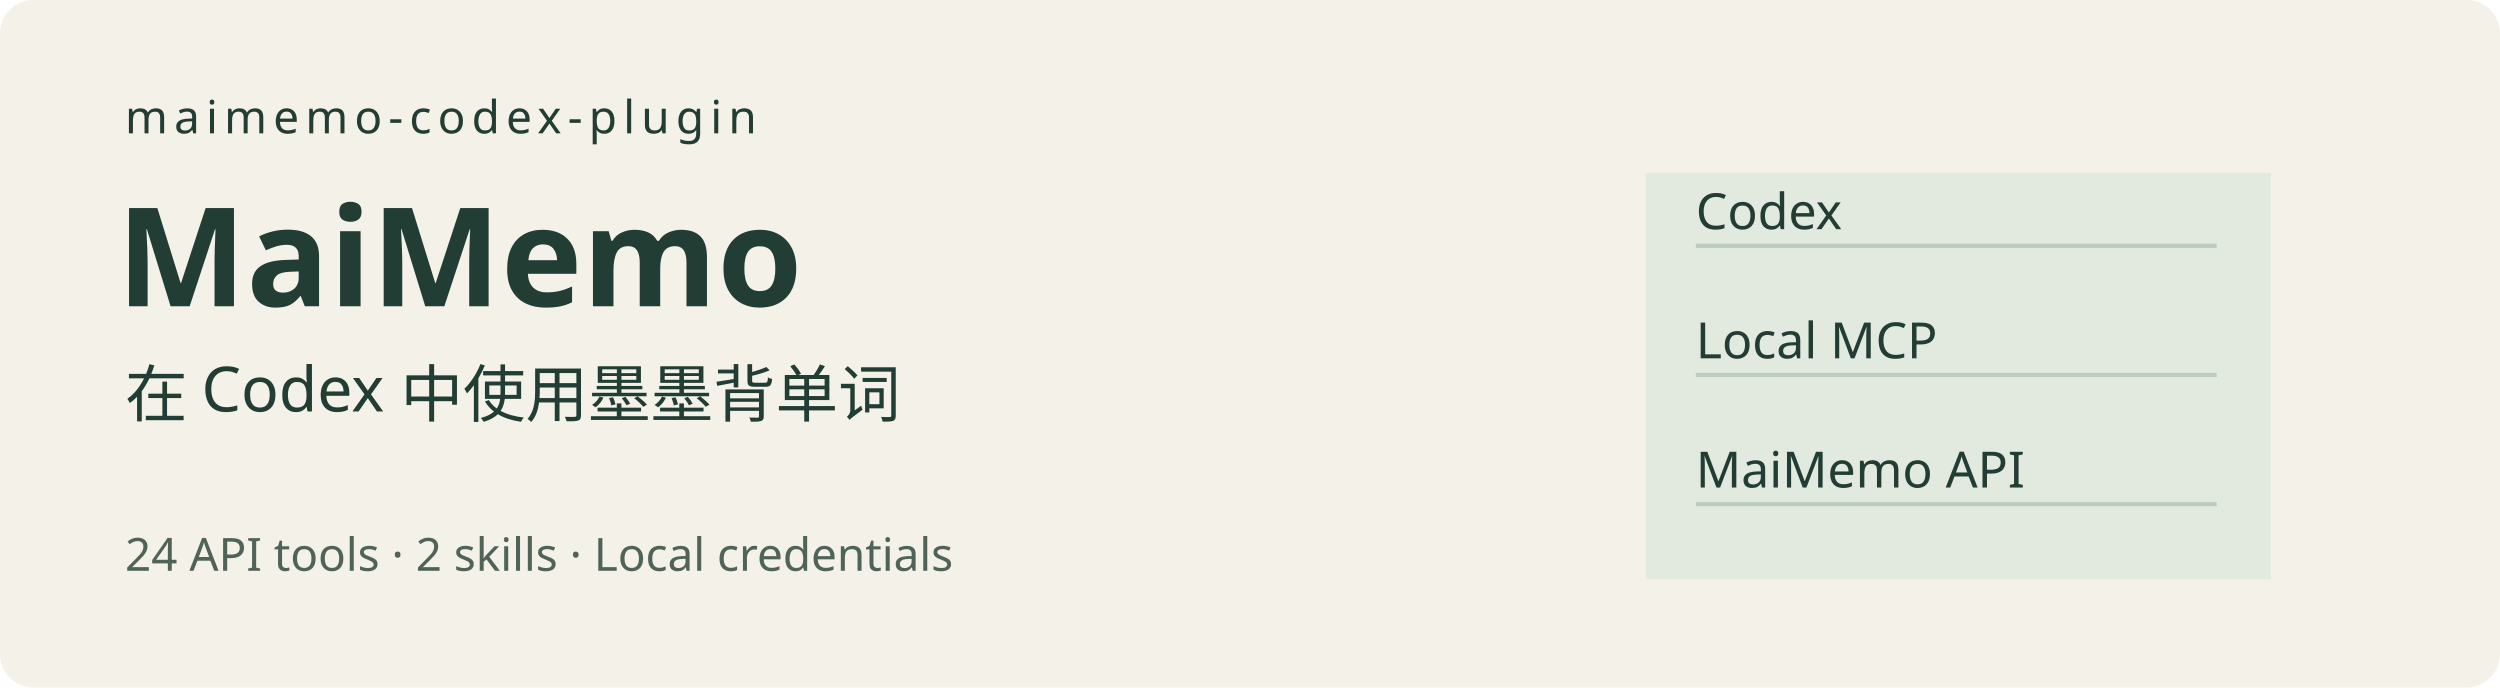
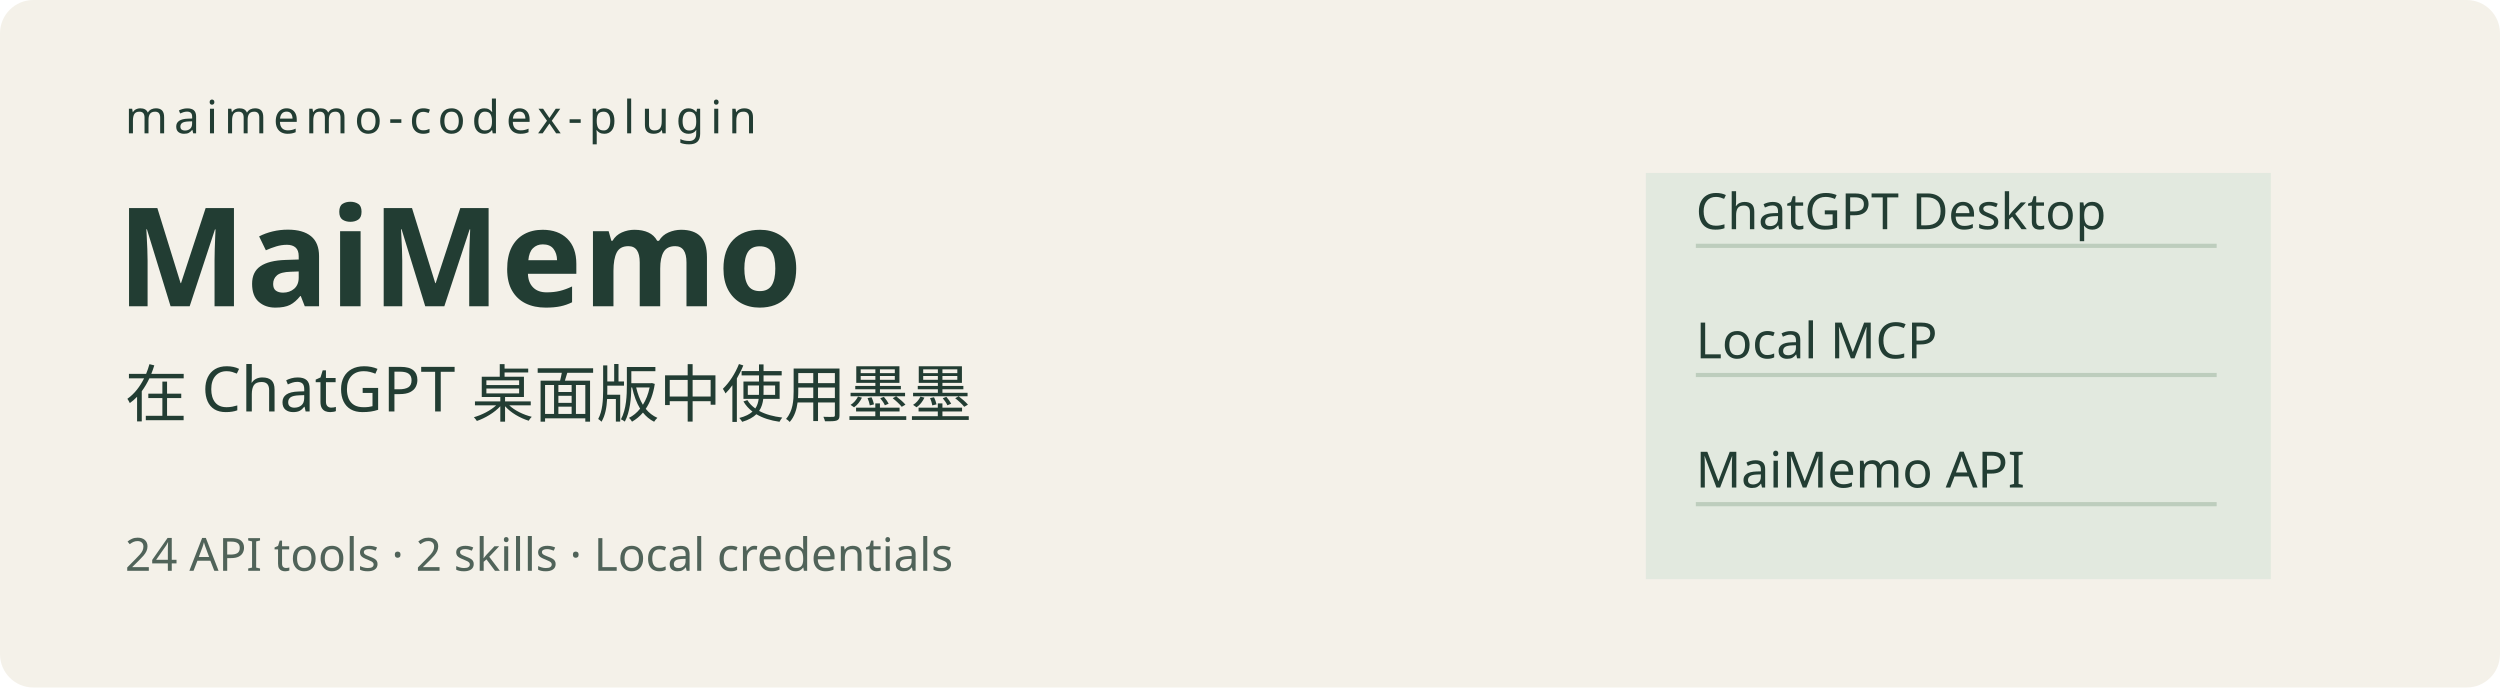
<svg xmlns="http://www.w3.org/2000/svg" width="1200" height="330" viewBox="0 0 1200 330" role="img" aria-labelledby="title desc">
  <rect width="1200" height="330" rx="16" fill="#f4f1e9" />
  <g font-family="Segoe UI,Microsoft YaHei,sans-serif" fill="#223d33">
    <text x="60" y="64" font-size="22" letter-spacing="3">maimemo-codex-plugin</text>
    <text x="56" y="147" font-size="66" font-weight="650">MaiMemo</text>
-     <text x="60" y="200" font-size="30">在 Codex 中使用墨墨背单词</text>
+     <text x="60" y="200" font-size="30">在 ChatGPT 桌面版中使用墨墨</text>
    <text x="60" y="274" font-size="22" fill="#506359">24 API tools · 2 skills · Local credentials</text>
  </g>
  <g transform="translate(790 78)" font-family="Segoe UI,Microsoft YaHei,sans-serif">
    <path d="M0 5h300v195H0z" fill="#e2e9df" />
    <path d="M24 40h250M24 102h250M24 164h250" stroke="#bdcdbd" stroke-width="2" />
-     <text x="24" y="32" font-size="24" fill="#223d33">Codex</text>
+     <text x="24" y="32" font-size="24" fill="#223d33">ChatGPT Desktop</text>
    <text x="24" y="94" font-size="24" fill="#223d33">Local MCP</text>
    <text x="24" y="156" font-size="24" fill="#223d33">MaiMemo API</text>
  </g>
</svg>
